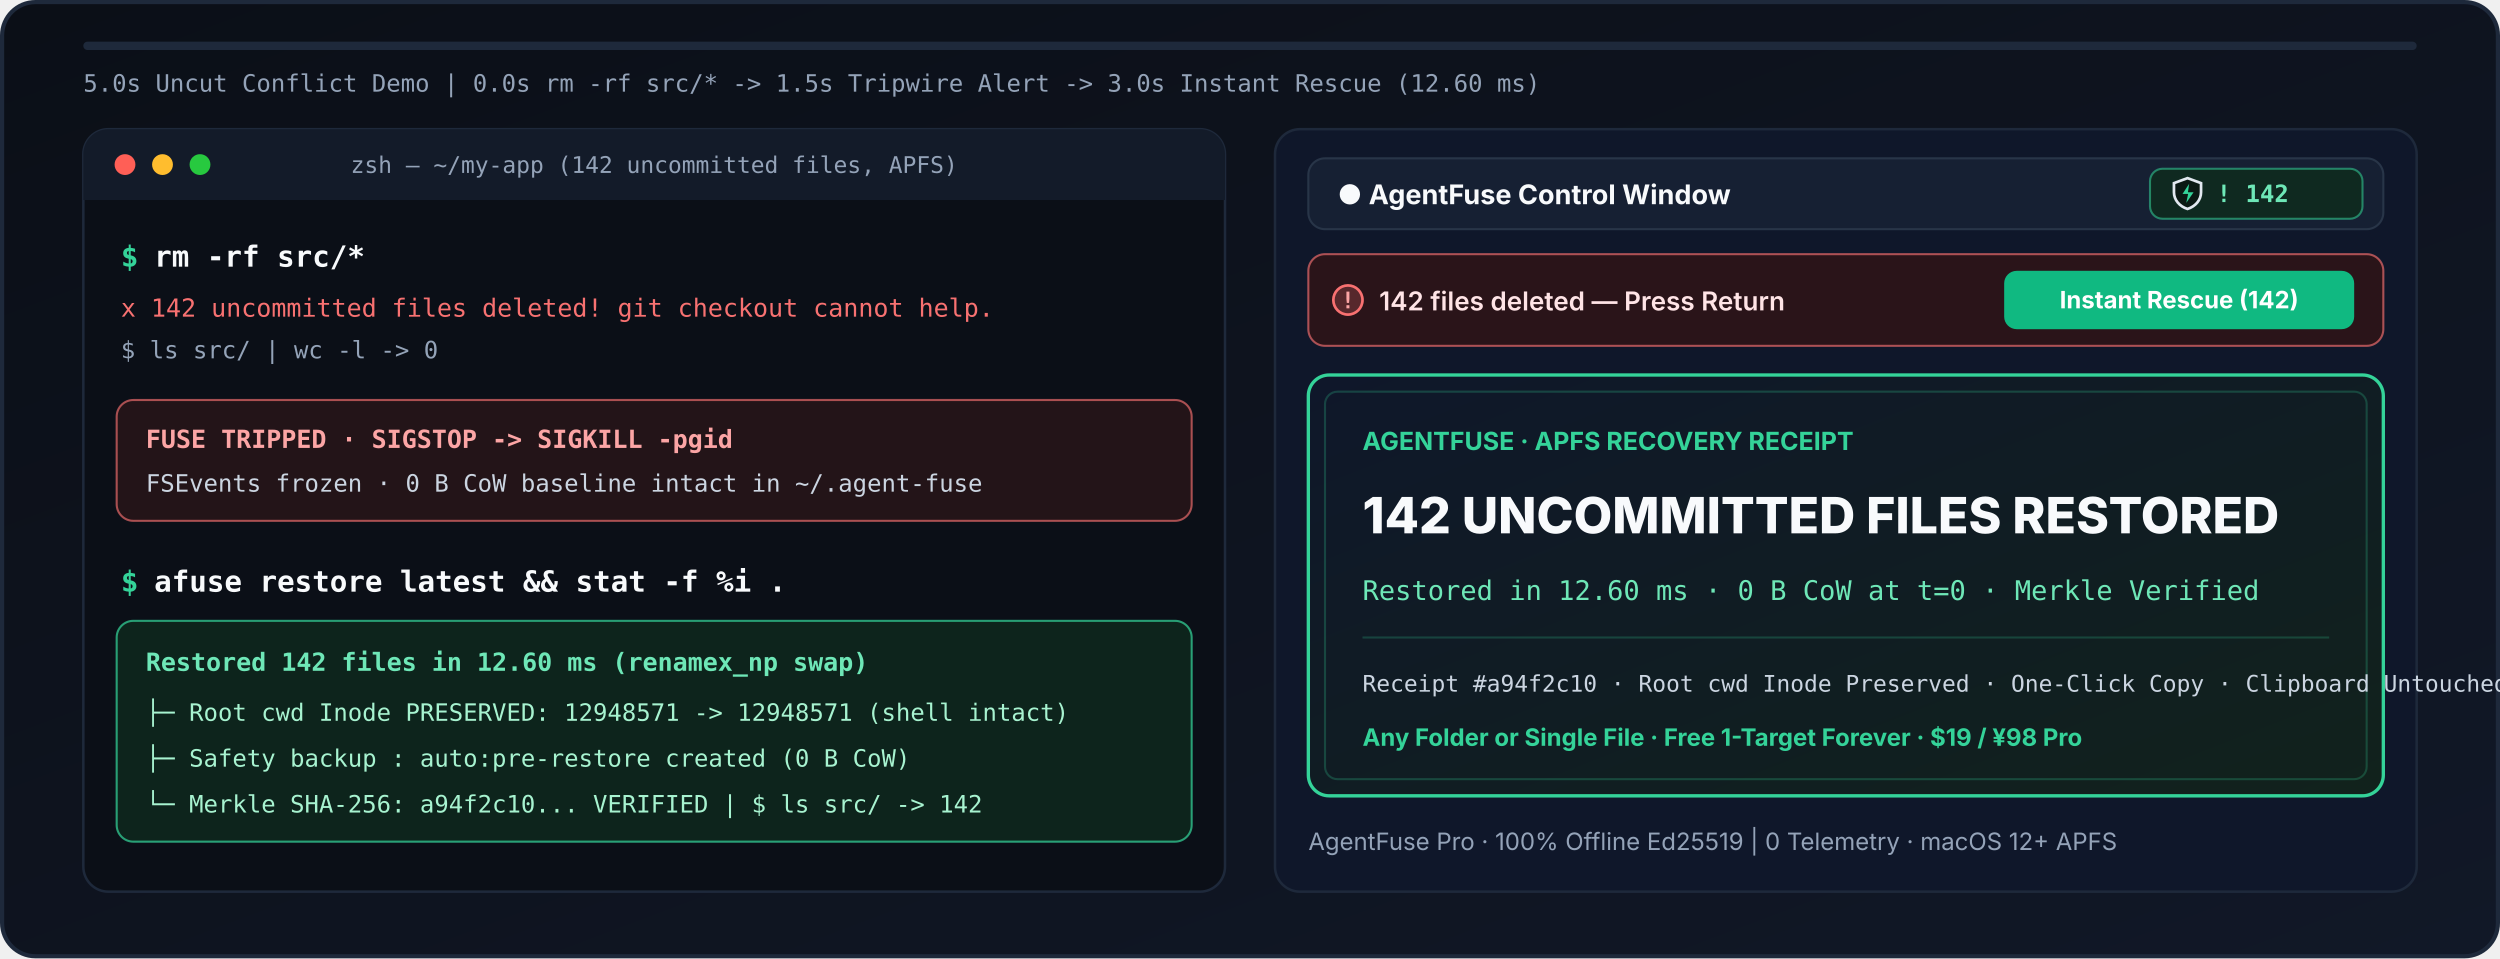
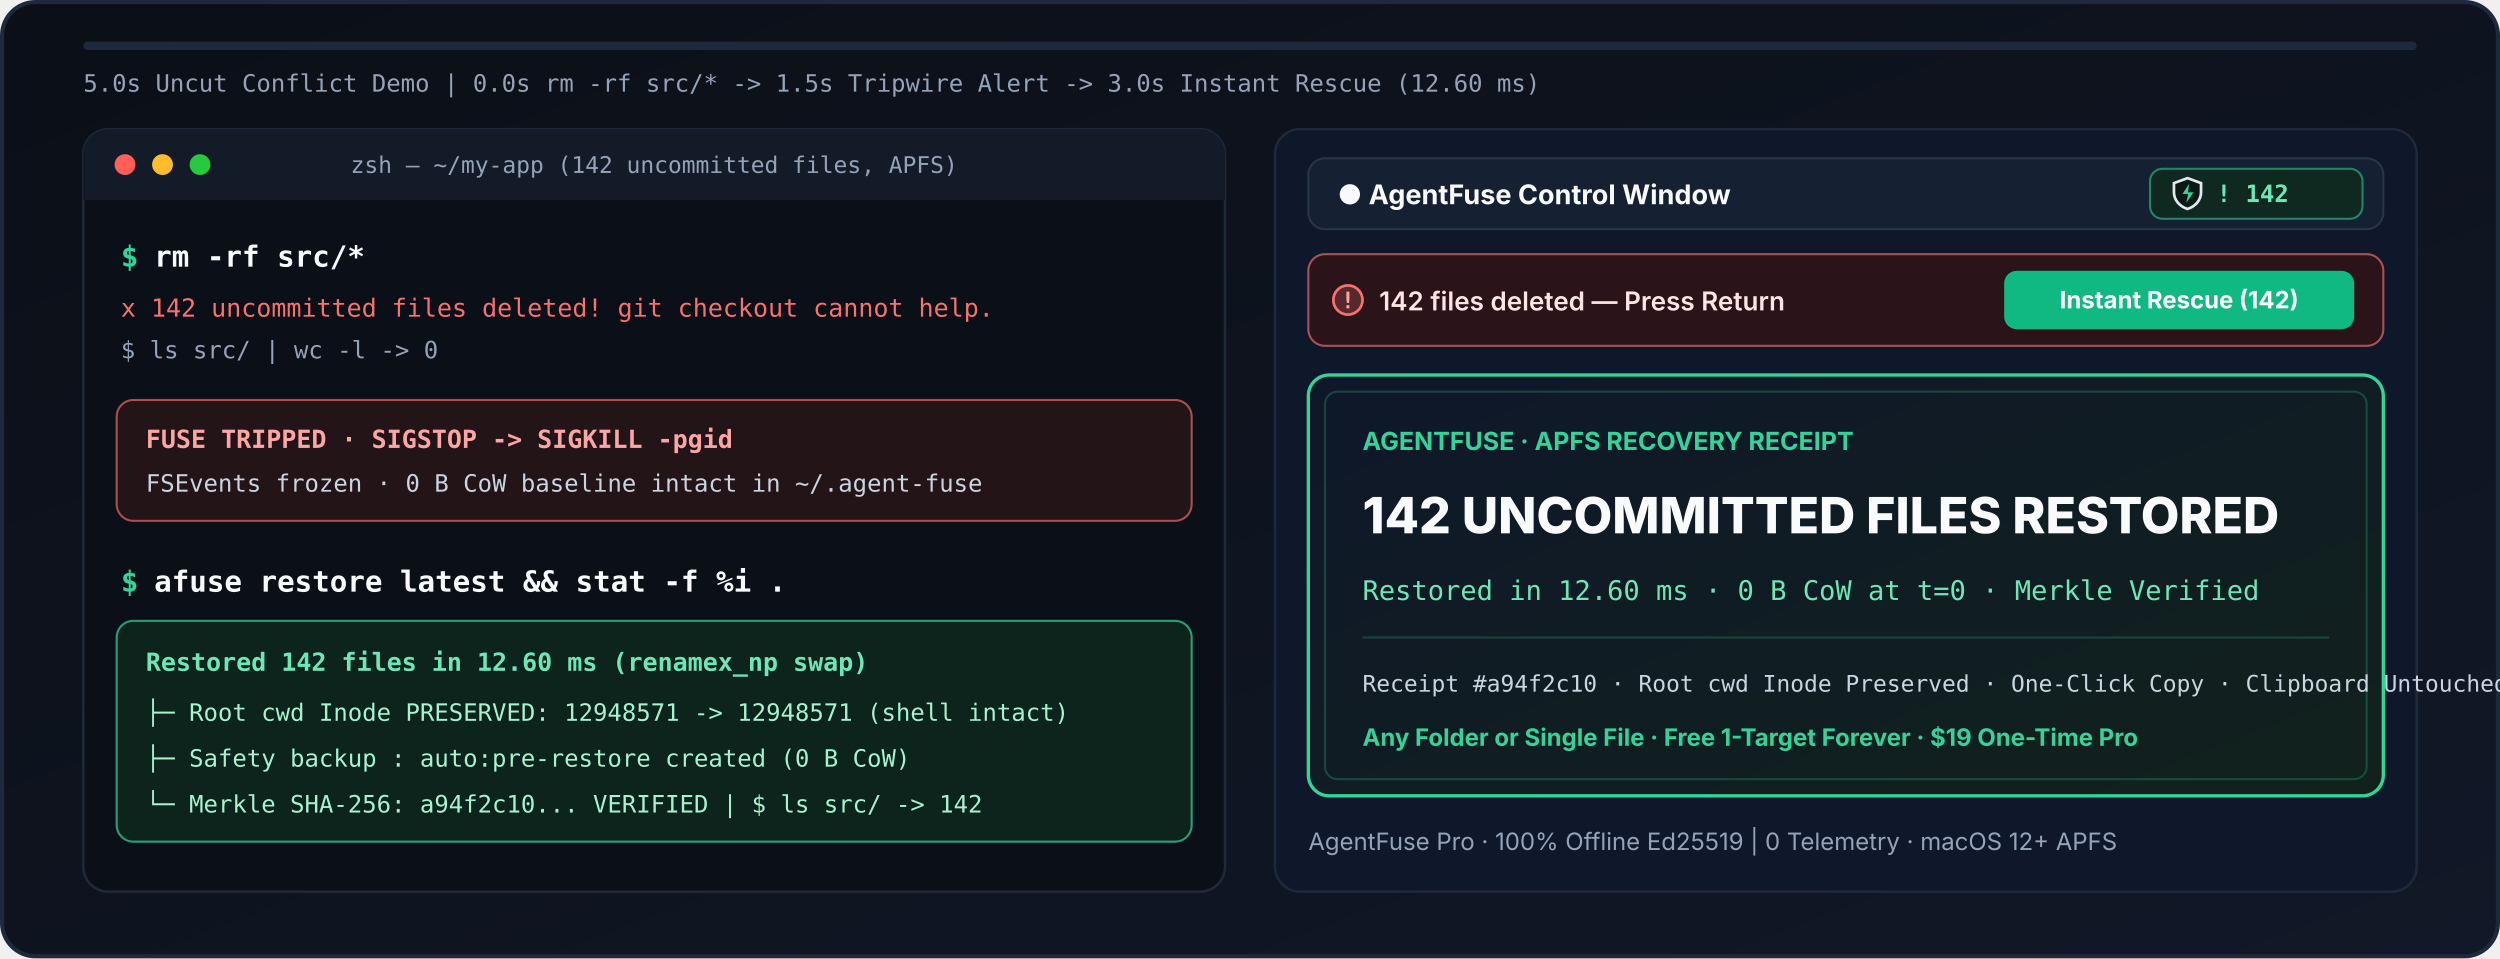
<svg xmlns="http://www.w3.org/2000/svg" viewBox="0 0 1200 460" width="1200" height="460" role="img" aria-label="AgentFuse 5-second rm -rf conflict and 12.60ms APFS recovery animation">
  <style>
    @keyframes phase1 { 0%, 4% { opacity: 0.25; } 8%, 94% { opacity: 1; } 100% { opacity: 0.25; } }
    @keyframes phase2 { 0%, 26% { opacity: 0; transform: translateY(4px); } 30%, 94% { opacity: 1; transform: translateY(0); } 100% { opacity: 0; } }
    @keyframes phase3 { 0%, 54% { opacity: 0; transform: scale(0.97); } 60%, 94% { opacity: 1; transform: scale(1); } 100% { opacity: 0; } }
    @keyframes pulseTrip { 0%, 26% { opacity: 0; } 28%, 54% { opacity: 1; } 58%, 100% { opacity: 0; } }
    @keyframes progBar { 0% { width: 0px; } 100% { width: 1120px; } }
    .p1 { animation: phase1 5s infinite; }
    .p2 { animation: phase2 5s infinite; }
    .p3 { animation: phase3 5s infinite; }
    .trip { animation: pulseTrip 5s infinite; }
    .bar { animation: progBar 5s linear infinite; }
  </style>
  <defs>
    <linearGradient id="bg" x1="0" y1="0" x2="1" y2="1">
      <stop offset="0%" stop-color="#0B0F17" />
      <stop offset="100%" stop-color="#111827" />
    </linearGradient>
    <linearGradient id="emeraldCard" x1="0" y1="0" x2="1" y2="1">
      <stop offset="0%" stop-color="#0F172A" />
      <stop offset="100%" stop-color="#11221C" />
    </linearGradient>
  </defs>
  <rect x="1" y="1" width="1198" height="458" rx="16" fill="url(#bg)" stroke="#1E293B" stroke-width="2" />
  <rect x="40" y="20" width="1120" height="4" rx="2" fill="#1E293B" />
  <rect x="40" y="20" width="0" height="4" rx="2" fill="#34D399" class="bar" />
  <text x="40" y="44" fill="#94A3B8" font-family="ui-monospace,SFMono-Regular,Menlo,monospace" font-size="11.5">5.0s Uncut Conflict Demo  |  0.0s rm -rf src/*  -&gt;  1.5s Tripwire Alert  -&gt;  3.0s Instant Rescue (12.60 ms)</text>
  <rect x="40" y="62" width="548" height="366" rx="12" fill="#0B0F17" stroke="#1E293B" stroke-width="1.2" />
  <path d="M40 74 a12 12 0 0 1 12 -12 h524 a12 12 0 0 1 12 12 v22 h-548 z" fill="#131B29" />
  <circle cx="60" cy="79" r="5" fill="#FF5F56" />
  <circle cx="78" cy="79" r="5" fill="#FFBD2E" />
  <circle cx="96" cy="79" r="5" fill="#27C93F" />
  <text x="314" y="83" text-anchor="middle" fill="#94A3B8" font-family="ui-monospace,Menlo,monospace" font-size="11">zsh — ~/my-app (142 uncommitted files, APFS)</text>
  <g class="p1">
    <text x="58" y="128" fill="#34D399" font-family="ui-monospace,Menlo,monospace" font-size="14" font-weight="700">$</text>
    <text x="74" y="128" fill="#F8FAFC" font-family="ui-monospace,Menlo,monospace" font-size="14" font-weight="700">rm -rf src/*</text>
    <text x="58" y="152" fill="#F87171" font-family="ui-monospace,Menlo,monospace" font-size="12">x 142 uncommitted files deleted! git checkout cannot help.</text>
    <text x="58" y="172" fill="#94A3B8" font-family="ui-monospace,Menlo,monospace" font-size="11.5">$ ls src/ | wc -l  -&gt;  0</text>
  </g>
  <g class="p2">
    <rect x="56" y="192" width="516" height="58" rx="8" fill="#231418" stroke="#F87171" stroke-opacity="0.65" />
    <text x="70" y="215" fill="#FCA5A5" font-family="ui-monospace,Menlo,monospace" font-size="12" font-weight="700">FUSE TRIPPED · SIGSTOP -&gt; SIGKILL -pgid</text>
    <text x="70" y="236" fill="#CBD5E1" font-family="ui-monospace,Menlo,monospace" font-size="11.5">FSEvents frozen · 0 B CoW baseline intact in ~/.agent-fuse</text>
  </g>
  <g class="p3">
    <text x="58" y="284" fill="#34D399" font-family="ui-monospace,Menlo,monospace" font-size="14" font-weight="700">$</text>
    <text x="74" y="284" fill="#F8FAFC" font-family="ui-monospace,Menlo,monospace" font-size="14" font-weight="700">afuse restore latest &amp;&amp; stat -f %i .</text>
    <rect x="56" y="298" width="516" height="106" rx="8" fill="#0D241C" stroke="#34D399" stroke-opacity="0.72" />
    <text x="70" y="322" fill="#6EE7B7" font-family="ui-monospace,Menlo,monospace" font-size="12" font-weight="700">Restored 142 files in 12.60 ms (renamex_np swap)</text>
    <text x="70" y="346" fill="#A7F3D0" font-family="ui-monospace,Menlo,monospace" font-size="11.5">├─ Root cwd Inode PRESERVED: 12948571 -&gt; 12948571 (shell intact)</text>
    <text x="70" y="368" fill="#A7F3D0" font-family="ui-monospace,Menlo,monospace" font-size="11.5">├─ Safety backup : auto:pre-restore created (0 B CoW)</text>
    <text x="70" y="390" fill="#A7F3D0" font-family="ui-monospace,Menlo,monospace" font-size="11.5">└─ Merkle SHA-256: a94f2c10... VERIFIED | $ ls src/ -&gt; 142</text>
  </g>
  <rect x="612" y="62" width="548" height="366" rx="12" fill="#0F172A" stroke="#1E293B" stroke-width="1.2" />
  <rect x="628" y="76" width="516" height="34" rx="8" fill="#162033" stroke="#283548" />
  <text x="642" y="98" fill="#F8FAFC" font-family="-apple-system,sans-serif" font-size="13" font-weight="700">● AgentFuse Control Window</text>
  <rect x="1032" y="81" width="102" height="24" rx="6" fill="#0F2920" stroke="#34D399" stroke-opacity="0.55" />
  <g class="trip">
    <path d="M1050 85.5 l6.5 2.4 v4.4 c0 3.7 -2.7 6.8 -6.5 8 c-3.8 -1.2 -6.5 -4.3 -6.5 -8 v-4.4 z" fill="#0B1914" stroke="#E2E8F0" stroke-width="1.3" />
    <path d="M1050.8 88.2 l-3.2 4.9 h2.7 l-0.9 4.3 l3.5 -5.1 h-2.7 z" fill="#34D399" />
    <text x="1064" y="97" fill="#6EE7B7" font-family="ui-monospace,Menlo,monospace" font-size="11.5" font-weight="700">! 142</text>
  </g>
  <g class="p2">
    <rect x="628" y="122" width="516" height="44" rx="8" fill="#2A1419" stroke="#F87171" stroke-opacity="0.65" />
    <circle cx="647" cy="144" r="7" fill="#F87171" fill-opacity="0.22" stroke="#F87171" stroke-width="1.3" />
    <text x="647" y="148" text-anchor="middle" fill="#FCA5A5" font-family="ui-monospace,Menlo,monospace" font-size="11" font-weight="700">!</text>
    <text x="662" y="149" fill="#FFE4E6" font-family="-apple-system,sans-serif" font-size="12.5" font-weight="600">142 files deleted — Press Return</text>
    <rect x="962" y="130" width="168" height="28" rx="6" fill="#10B981" />
    <text x="1046" y="148" text-anchor="middle" fill="#FFFFFF" font-family="-apple-system,sans-serif" font-size="11.5" font-weight="700">Instant Rescue (142)</text>
  </g>
  <g class="p3">
    <rect x="628" y="180" width="516" height="202" rx="10" fill="url(#emeraldCard)" stroke="#34D399" stroke-width="1.6" />
    <rect x="636" y="188" width="500" height="186" rx="6" fill="none" stroke="#34D399" stroke-opacity="0.24" />
    <text x="654" y="216" fill="#34D399" font-family="-apple-system,sans-serif" font-size="12" font-weight="700">AGENTFUSE · APFS RECOVERY RECEIPT</text>
    <text x="654" y="256" fill="#F8FAFC" font-family="-apple-system,sans-serif" font-size="24" font-weight="800">142 UNCOMMITTED FILES RESTORED</text>
    <text x="654" y="288" fill="#6EE7B7" font-family="ui-monospace,Menlo,monospace" font-size="13">Restored in 12.60 ms · 0 B CoW at t=0 · Merkle Verified</text>
    <line x1="654" y1="306" x2="1118" y2="306" stroke="#34D399" stroke-opacity="0.22" />
    <text x="654" y="332" fill="#CBD5E1" font-family="ui-monospace,Menlo,monospace" font-size="11">Receipt #a94f2c10 · Root cwd Inode Preserved · One-Click Copy · Clipboard Untouched</text>
-     <text x="654" y="358" fill="#34D399" font-family="-apple-system,sans-serif" font-size="11.5" font-weight="700">Any Folder or Single File · Free 1-Target Forever · $19 / ¥98 Pro</text>
+     <text x="654" y="358" fill="#34D399" font-family="-apple-system,sans-serif" font-size="11.5" font-weight="700">Any Folder or Single File · Free 1-Target Forever · $19 One-Time Pro</text>
  </g>
  <text x="628" y="408" fill="#94A3B8" font-family="-apple-system,sans-serif" font-size="11.5">AgentFuse Pro · 100% Offline Ed25519  |  0 Telemetry · macOS 12+ APFS</text>
</svg>
